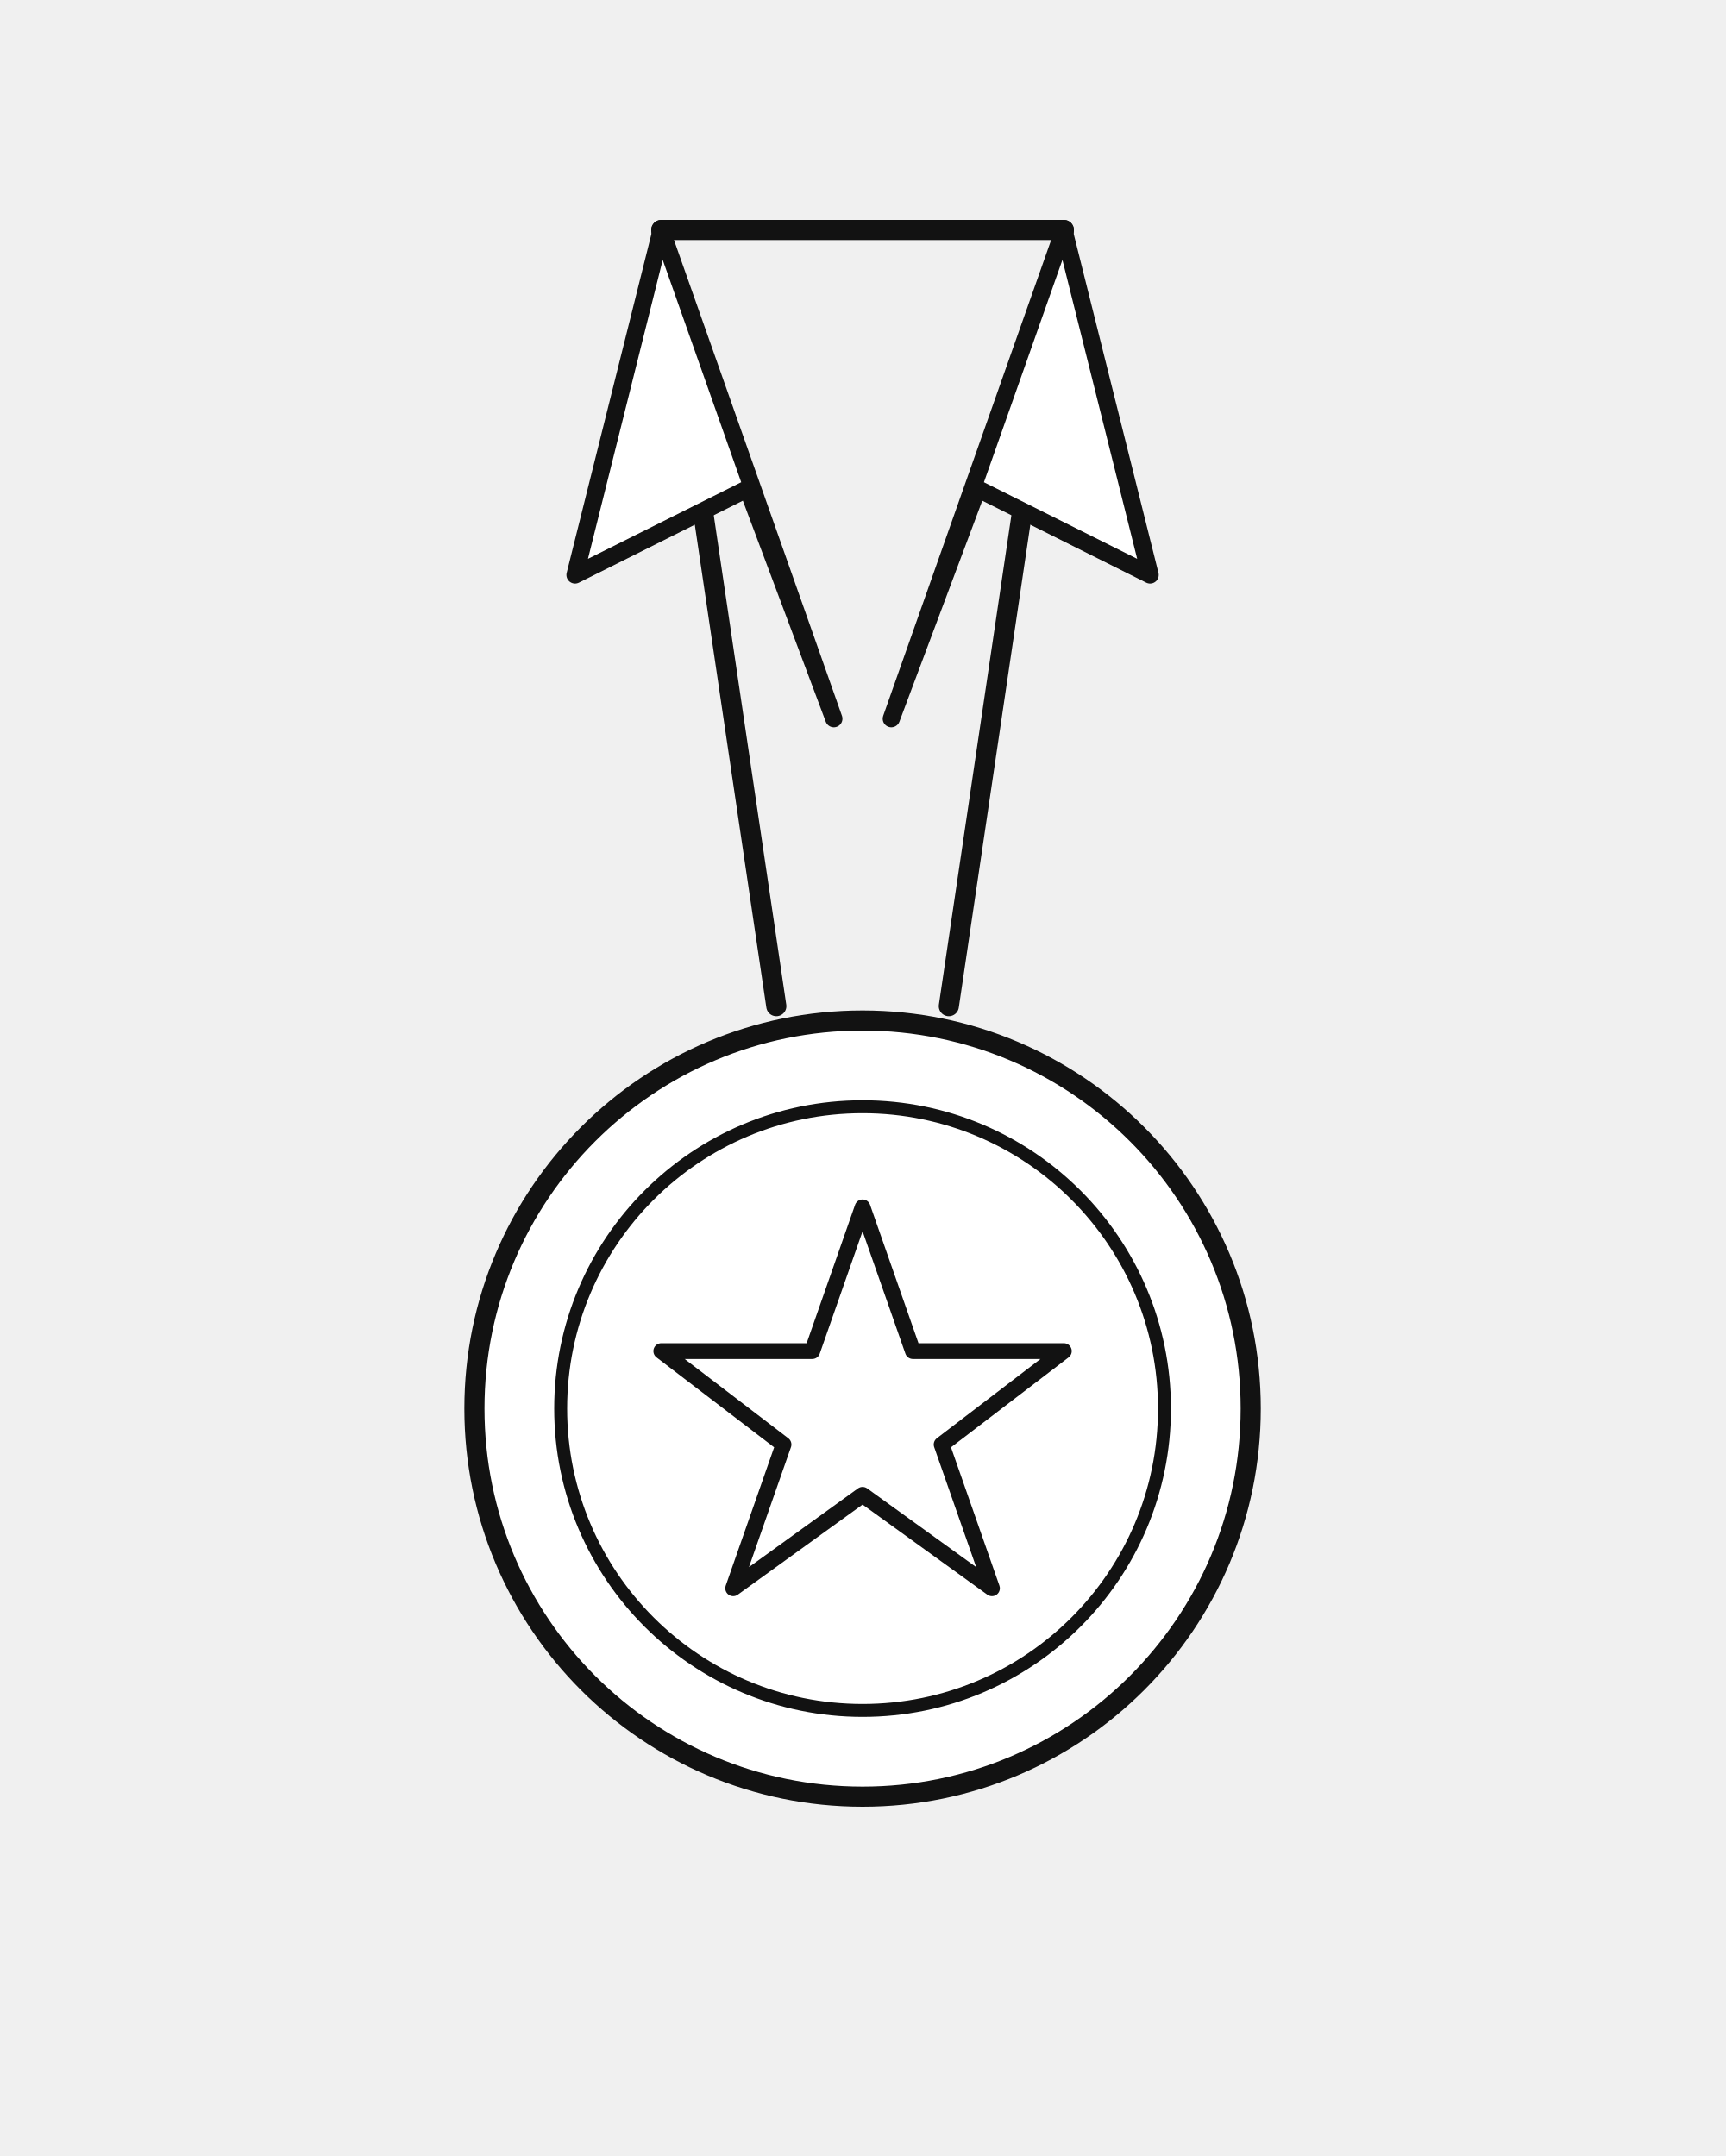
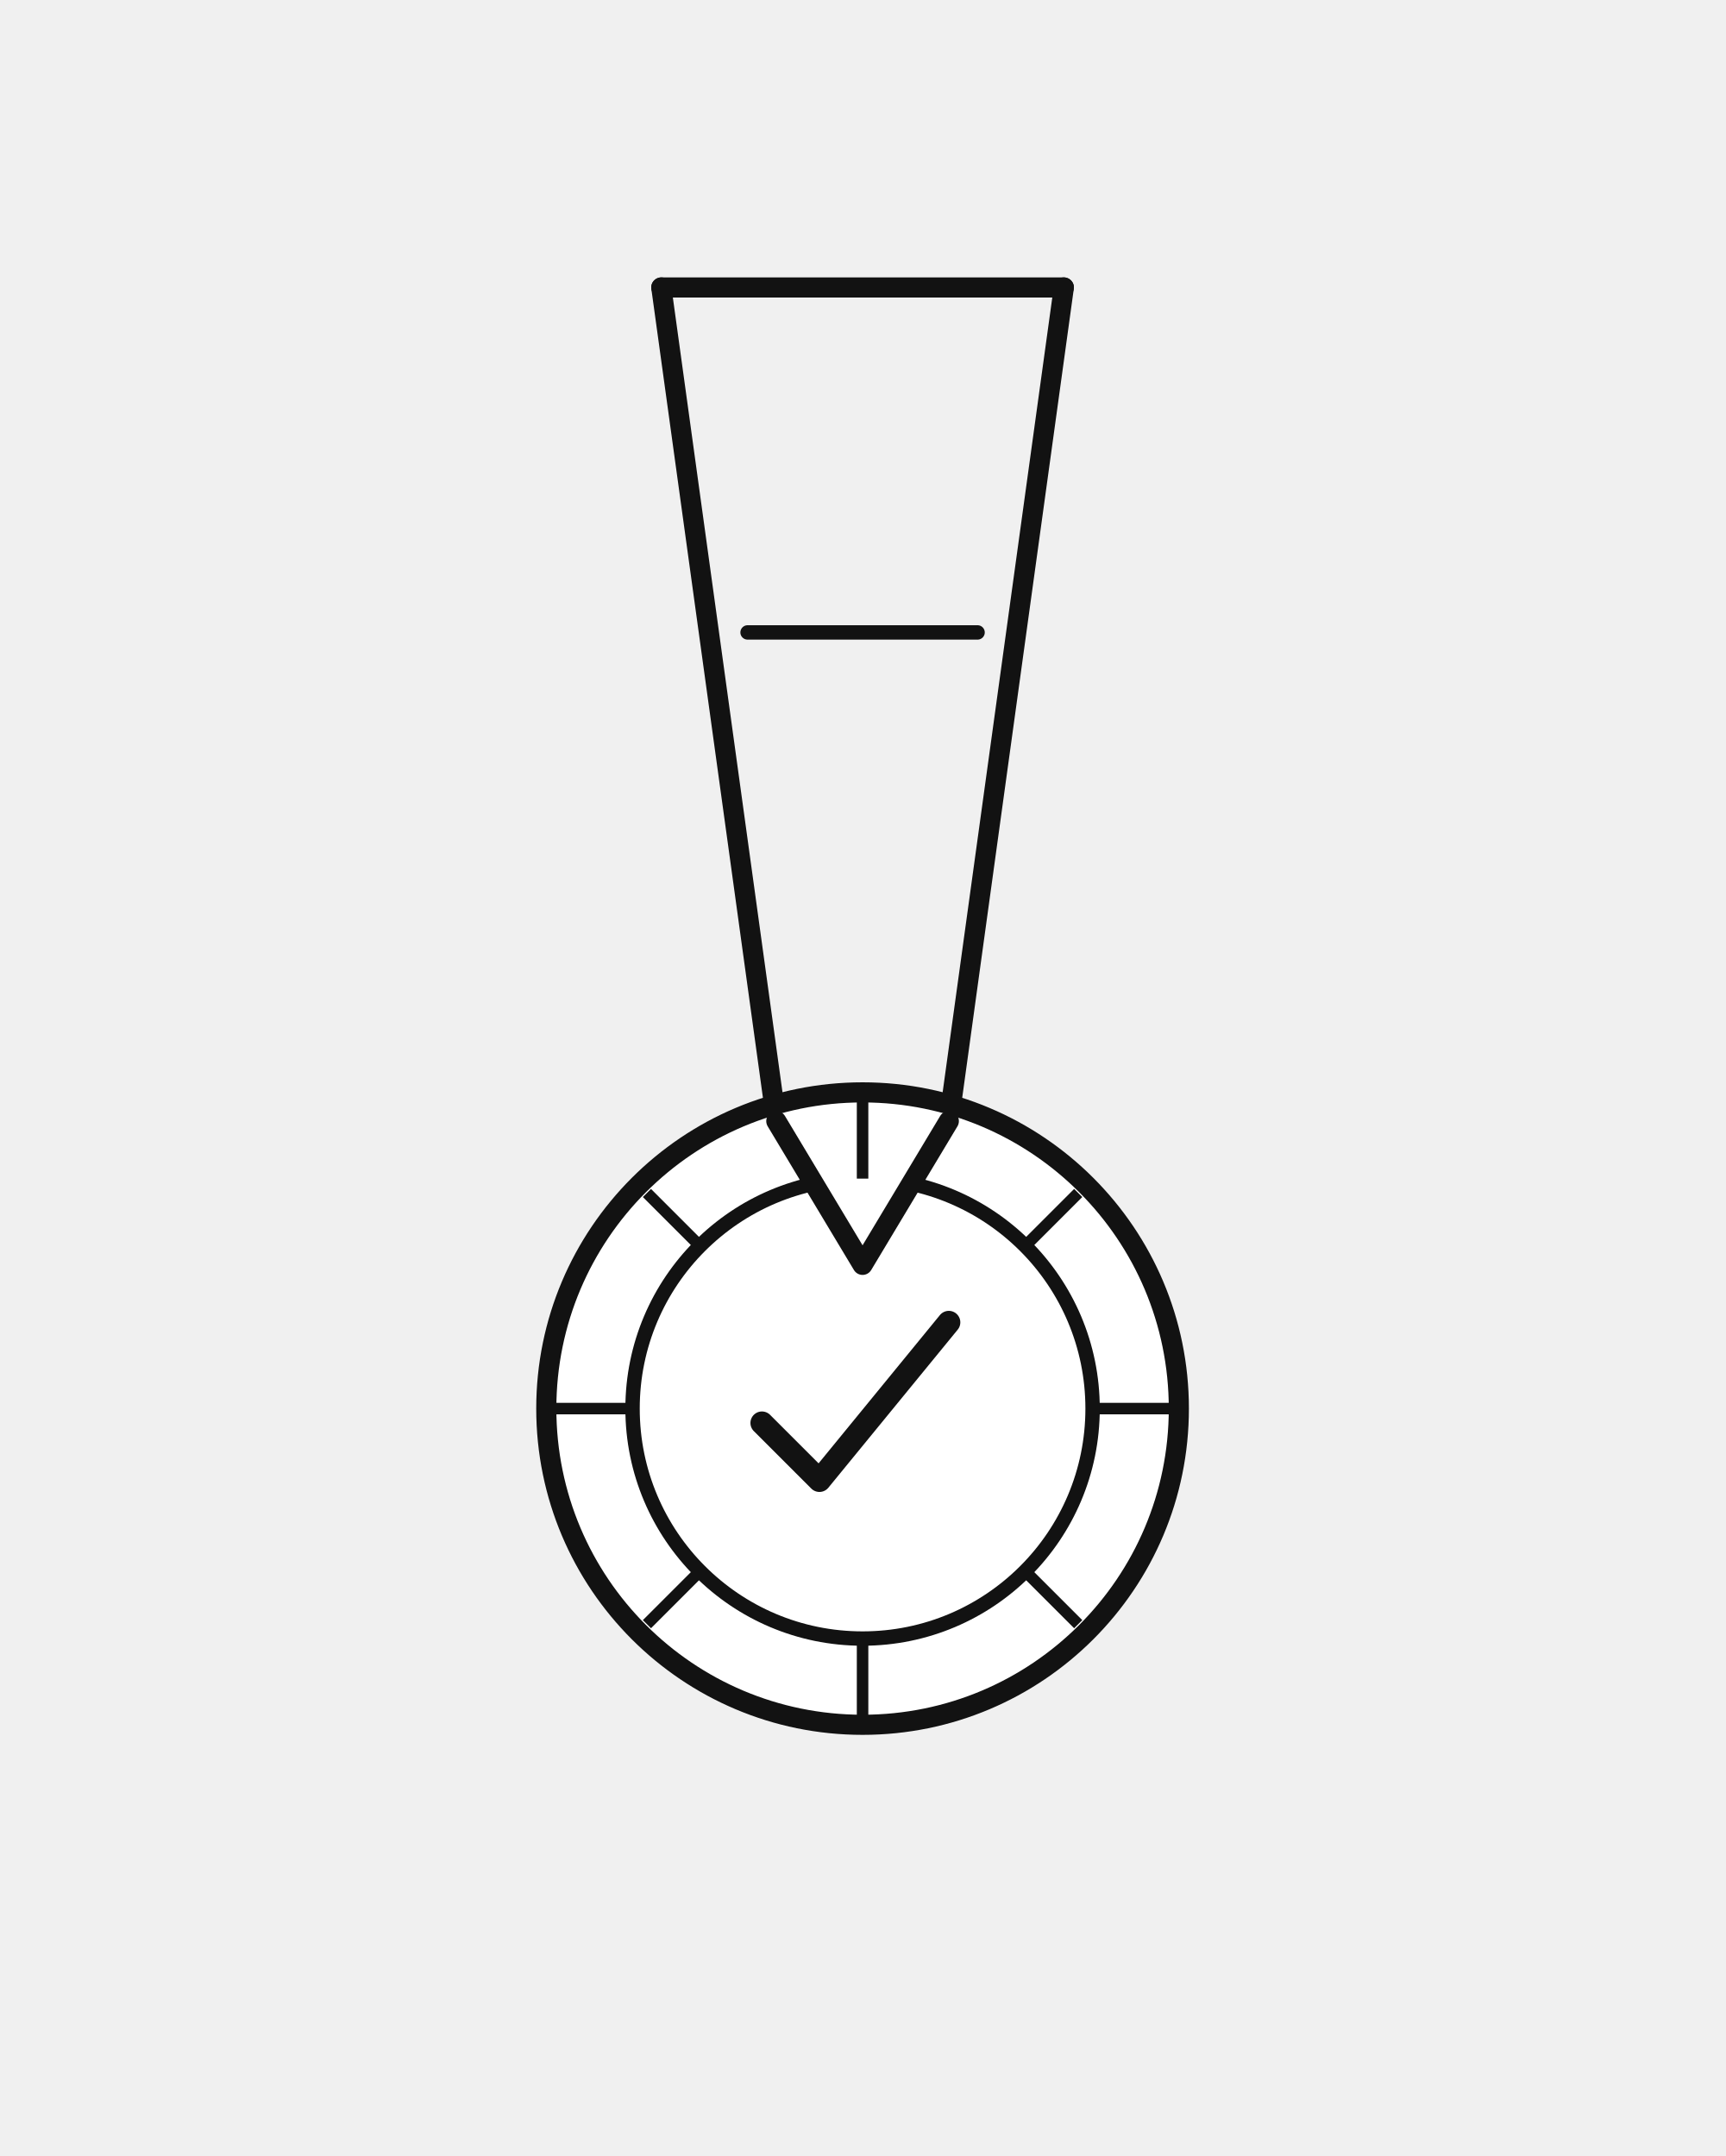
<svg xmlns="http://www.w3.org/2000/svg" viewBox="0 0 120 150">
  <g fill="none" stroke="#121212" stroke-width="1.4" stroke-linecap="round" stroke-linejoin="round">
-     <path d="M46,16 L54,70" fill="#fff" />
-     <path d="M74,16 L66,70" fill="#fff" />
-     <path d="M46,16 L74,16" />
-     <path d="M46,16 L40,40 L52,34 L58,50 L46,16Z" fill="#fff" stroke-width="1.2" />
-     <path d="M74,16 L80,40 L68,34 L62,50 L74,16Z" fill="#fff" stroke-width="1.2" />
-     <circle cx="60" cy="98" r="27" fill="#fff" />
-     <circle cx="60" cy="98" r="21" fill="none" stroke-width="0.9" />
-     <g stroke-width="1.1" fill="#fff">
-       <path d="M60,84 L63.5,94 L74,94 L65.5,100.5 L69,110.5 L60,104 L51,110.5 L54.5,100.5 L46,94 L56.5,94 Z" />
-     </g>
+     <path d="M46,20 L54,78" />
+     <path d="M74,20 L66,78" />
+     <path d="M46,20 L74,20" />
+     <path d="M52,44 L68,44" stroke-width="1" />
+     <circle cx="60" cy="98" r="22" fill="#fff" />
+     <circle cx="60" cy="98" r="16" stroke-width="1" />
+     <path d="M54,78 L60,88 L66,78" fill="#fff" />
  </g>
+   <g fill="none" stroke="#121212" stroke-width="0.8">
+     <line x1="60" y1="76" x2="60" y2="82" />
+     <line x1="38" y1="98" x2="44" y2="98" />
+     <line x1="76" y1="98" x2="82" y2="98" />
+     <line x1="60" y1="114" x2="60" y2="120" />
+     <line x1="45" y1="83" x2="49" y2="87" />
+     <line x1="71" y1="87" x2="75" y2="83" />
+     <line x1="45" y1="113" x2="49" y2="109" />
+     <line x1="71" y1="109" x2="75" y2="113" />
+   </g>
+   <path d="M53,99 l4,4 l9,-11" fill="none" stroke="#121212" stroke-width="1.6" stroke-linecap="round" stroke-linejoin="round" />
</svg>
